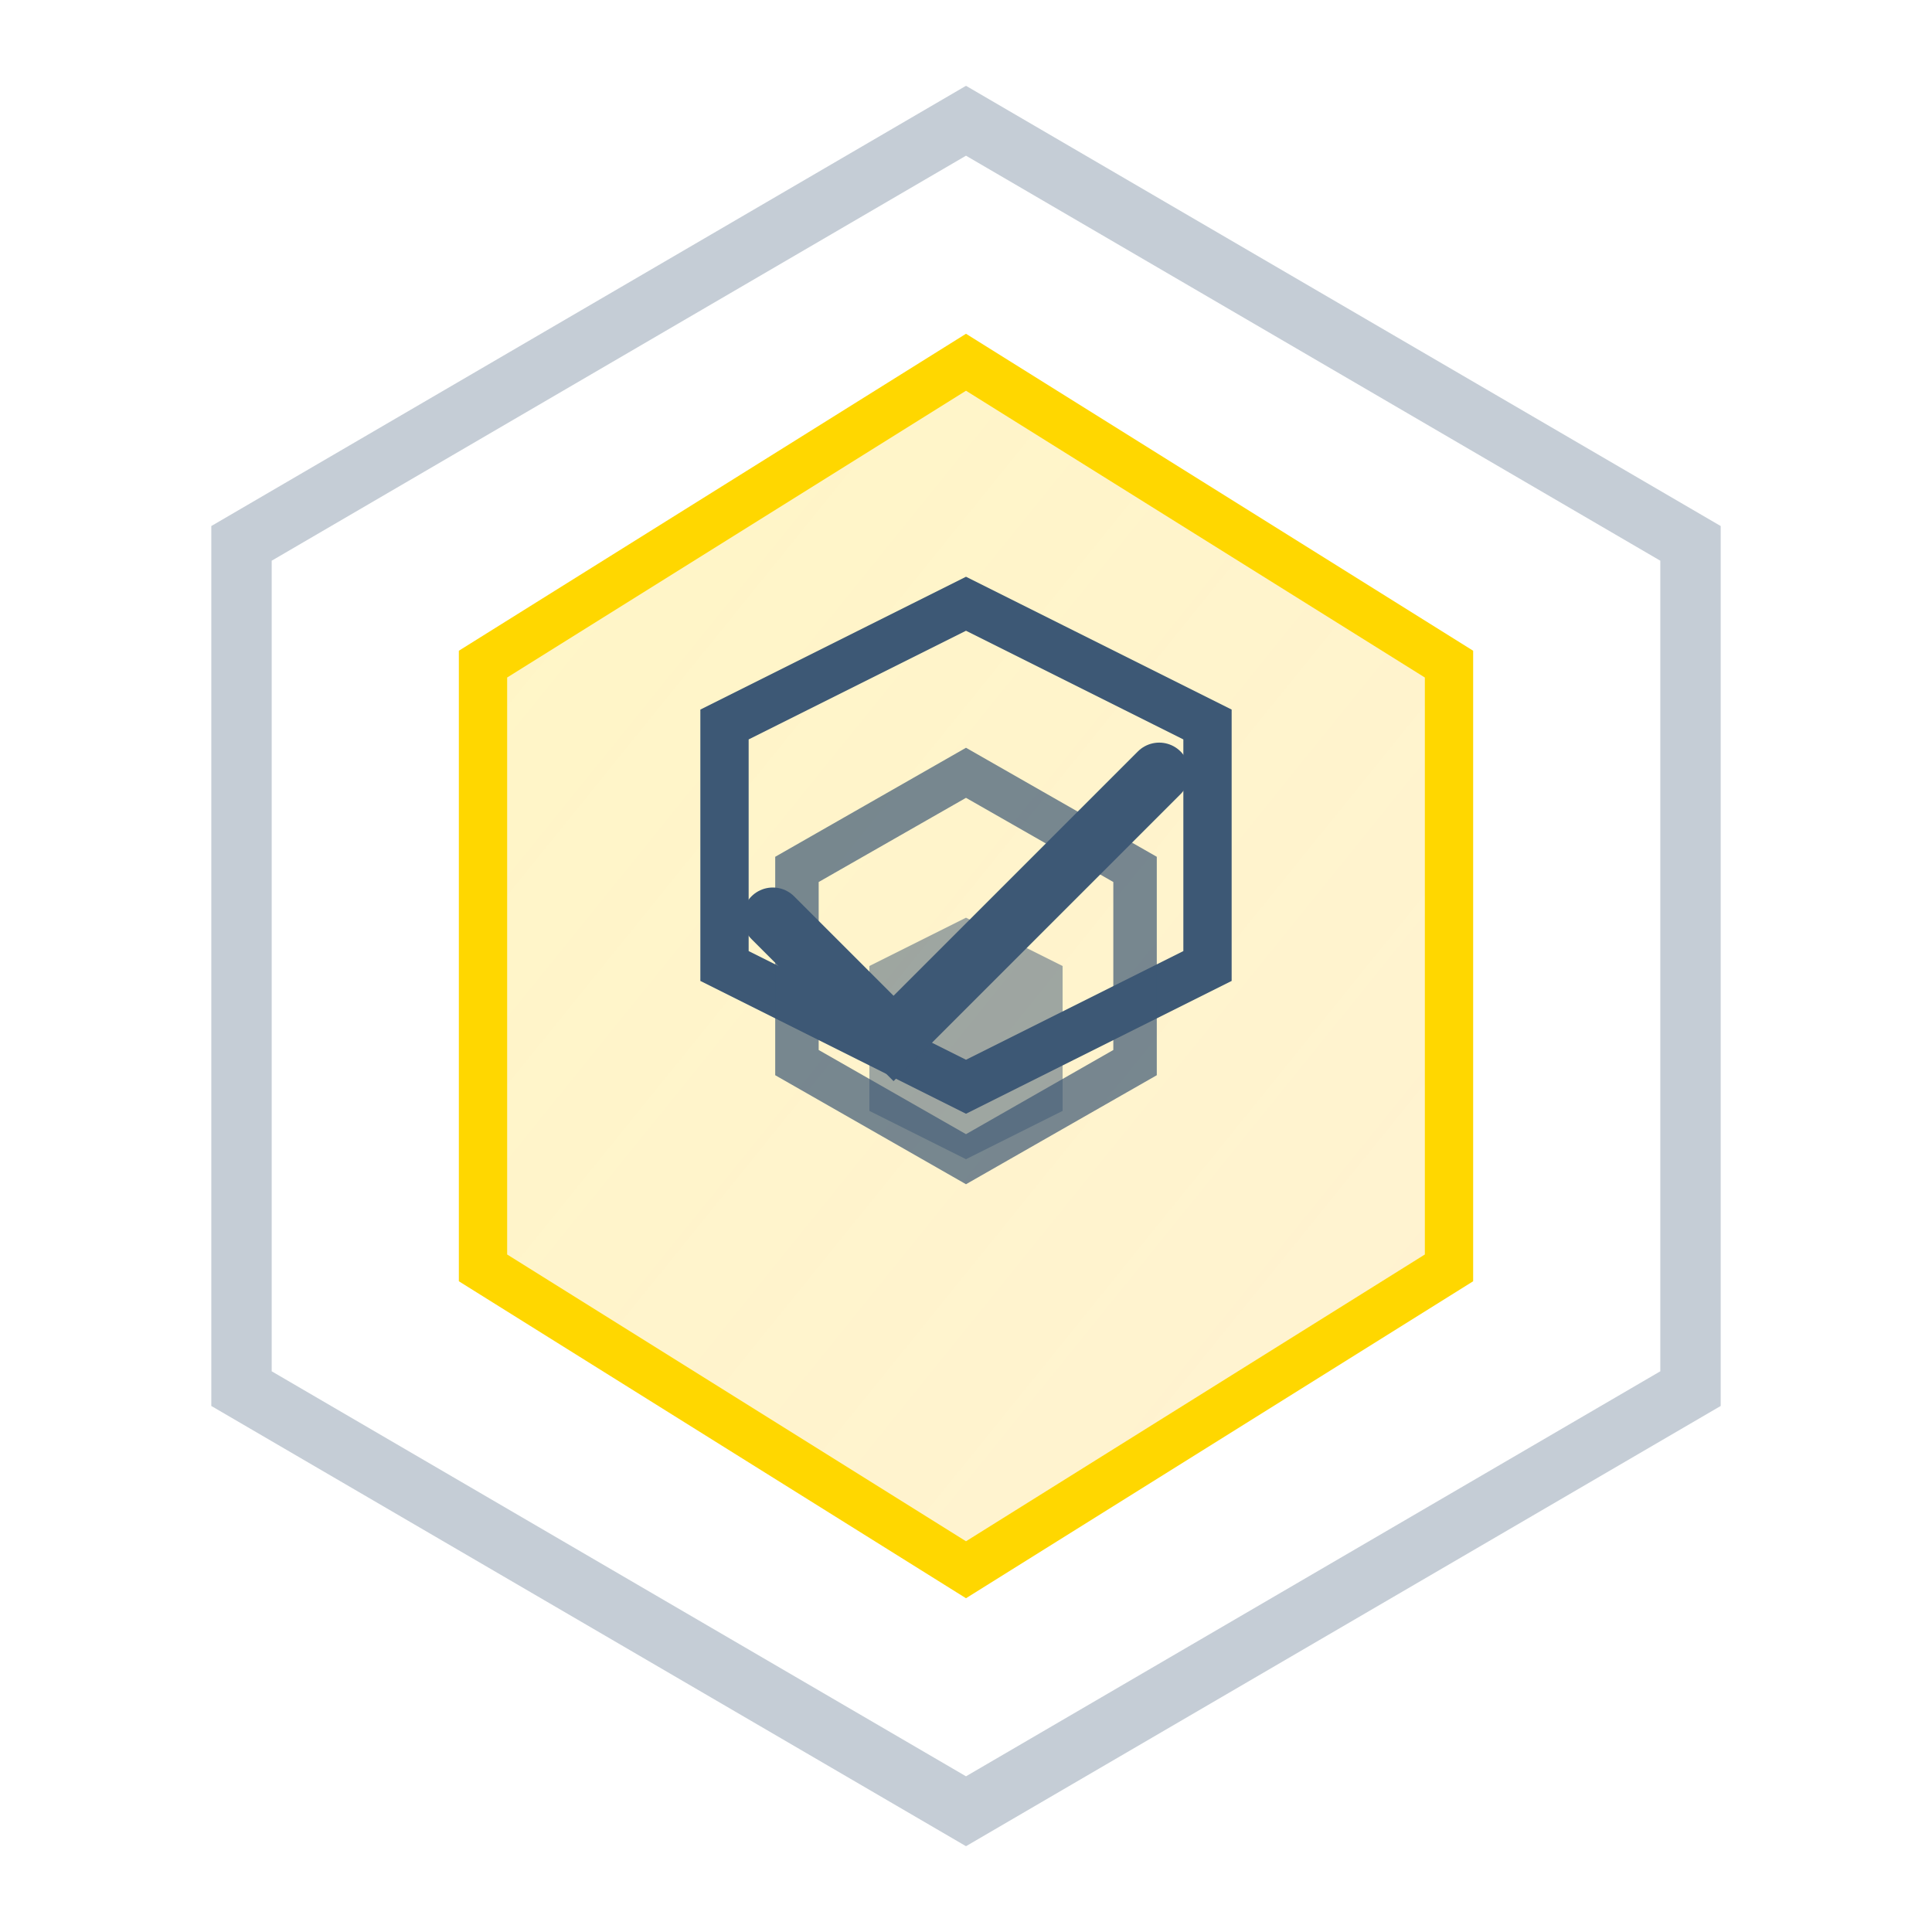
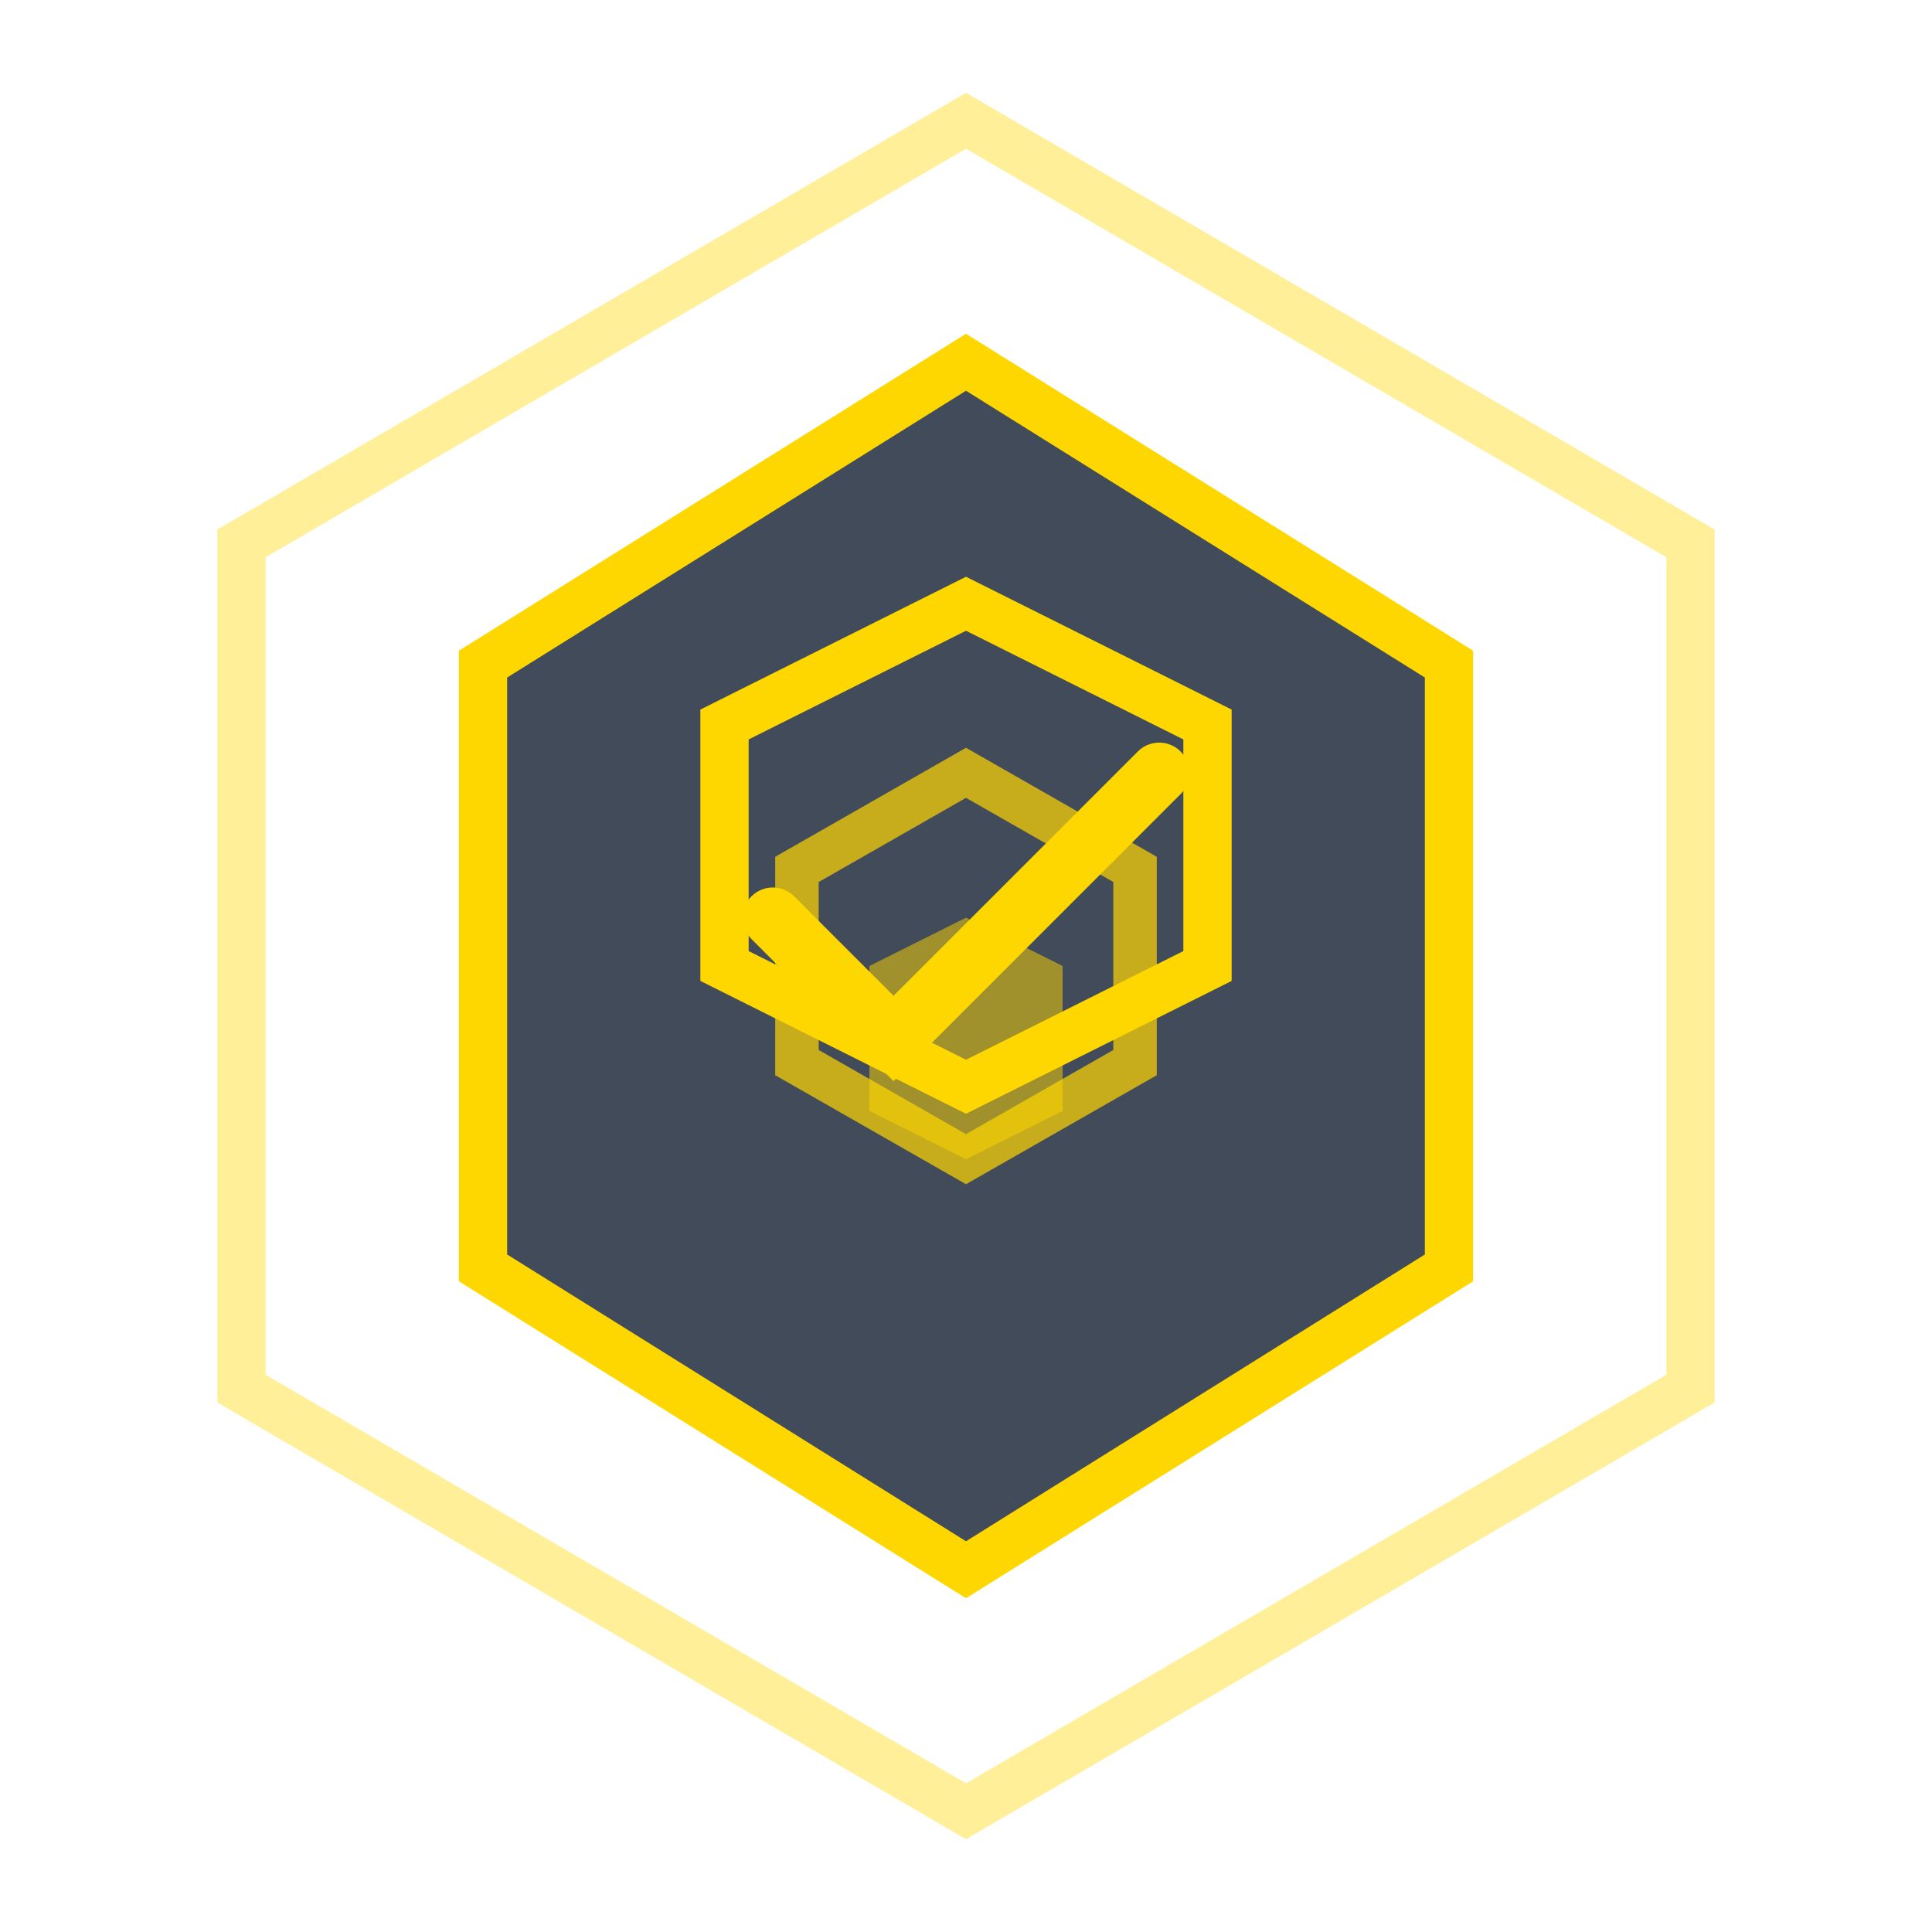
<svg xmlns="http://www.w3.org/2000/svg" width="80" height="80">
-   <polygon points="40,5 70,22.5 70,57.5 40,75 10,57.5 10,22.5" fill="none" stroke="#3d5875" stroke-width="2.5" opacity="0.3" />
-   <defs>
-     <linearGradient id="qualityGradient" x1="0%" y1="0%" x2="100%" y2="100%">
-       <stop offset="0%" style="stop-color:#FFD700;stop-opacity:0.9" />
-       <stop offset="100%" style="stop-color:#FFB700;stop-opacity:0.7" />
-     </linearGradient>
-   </defs>
-   <polygon points="40,15 60,27.5 60,52.5 40,65 20,52.5 20,27.5" fill="url(#qualityGradient)" opacity="0.25" />
+   <polygon points="40,5 70,22.5 70,57.5 40,75 10,57.5 10,22.5" fill="none" stroke="#FFD700" stroke-width="2" opacity="0.4" />
+   <polygon points="40,15 60,27.5 60,52.5 40,65 20,52.5 20,27.5" fill="#2d3748" opacity="0.9" />
  <polygon points="40,15 60,27.5 60,52.5 40,65 20,52.5 20,27.5" fill="none" stroke="#FFD700" stroke-width="2" />
-   <polygon points="40,25 50,30 50,40 40,45 30,40 30,30" fill="none" stroke="#3d5875" stroke-width="2" />
-   <polygon points="40,32 47,36 47,44 40,48 33,44 33,36" fill="none" stroke="#3d5875" stroke-width="1.8" opacity="0.7" />
-   <polygon points="40,38 44,40 44,46 40,48 36,46 36,40" fill="#3d5875" opacity="0.5" />
-   <path d="M 32 38 L 37 43 L 48 32" stroke="#3d5875" stroke-width="2.5" stroke-linecap="round" fill="none" />
+   <polygon points="40,25 50,30 50,40 40,45 30,40 30,30" fill="none" stroke="#FFD700" stroke-width="2" />
+   <polygon points="40,32 47,36 47,44 40,48 33,44 33,36" fill="none" stroke="#FFD700" stroke-width="1.8" opacity="0.7" />
+   <polygon points="40,38 44,40 44,46 40,48 36,46 36,40" fill="#FFD700" opacity="0.5" />
+   <path d="M 32 38 L 37 43 L 48 32" stroke="#FFD700" stroke-width="2.5" stroke-linecap="round" fill="none" />
</svg>
